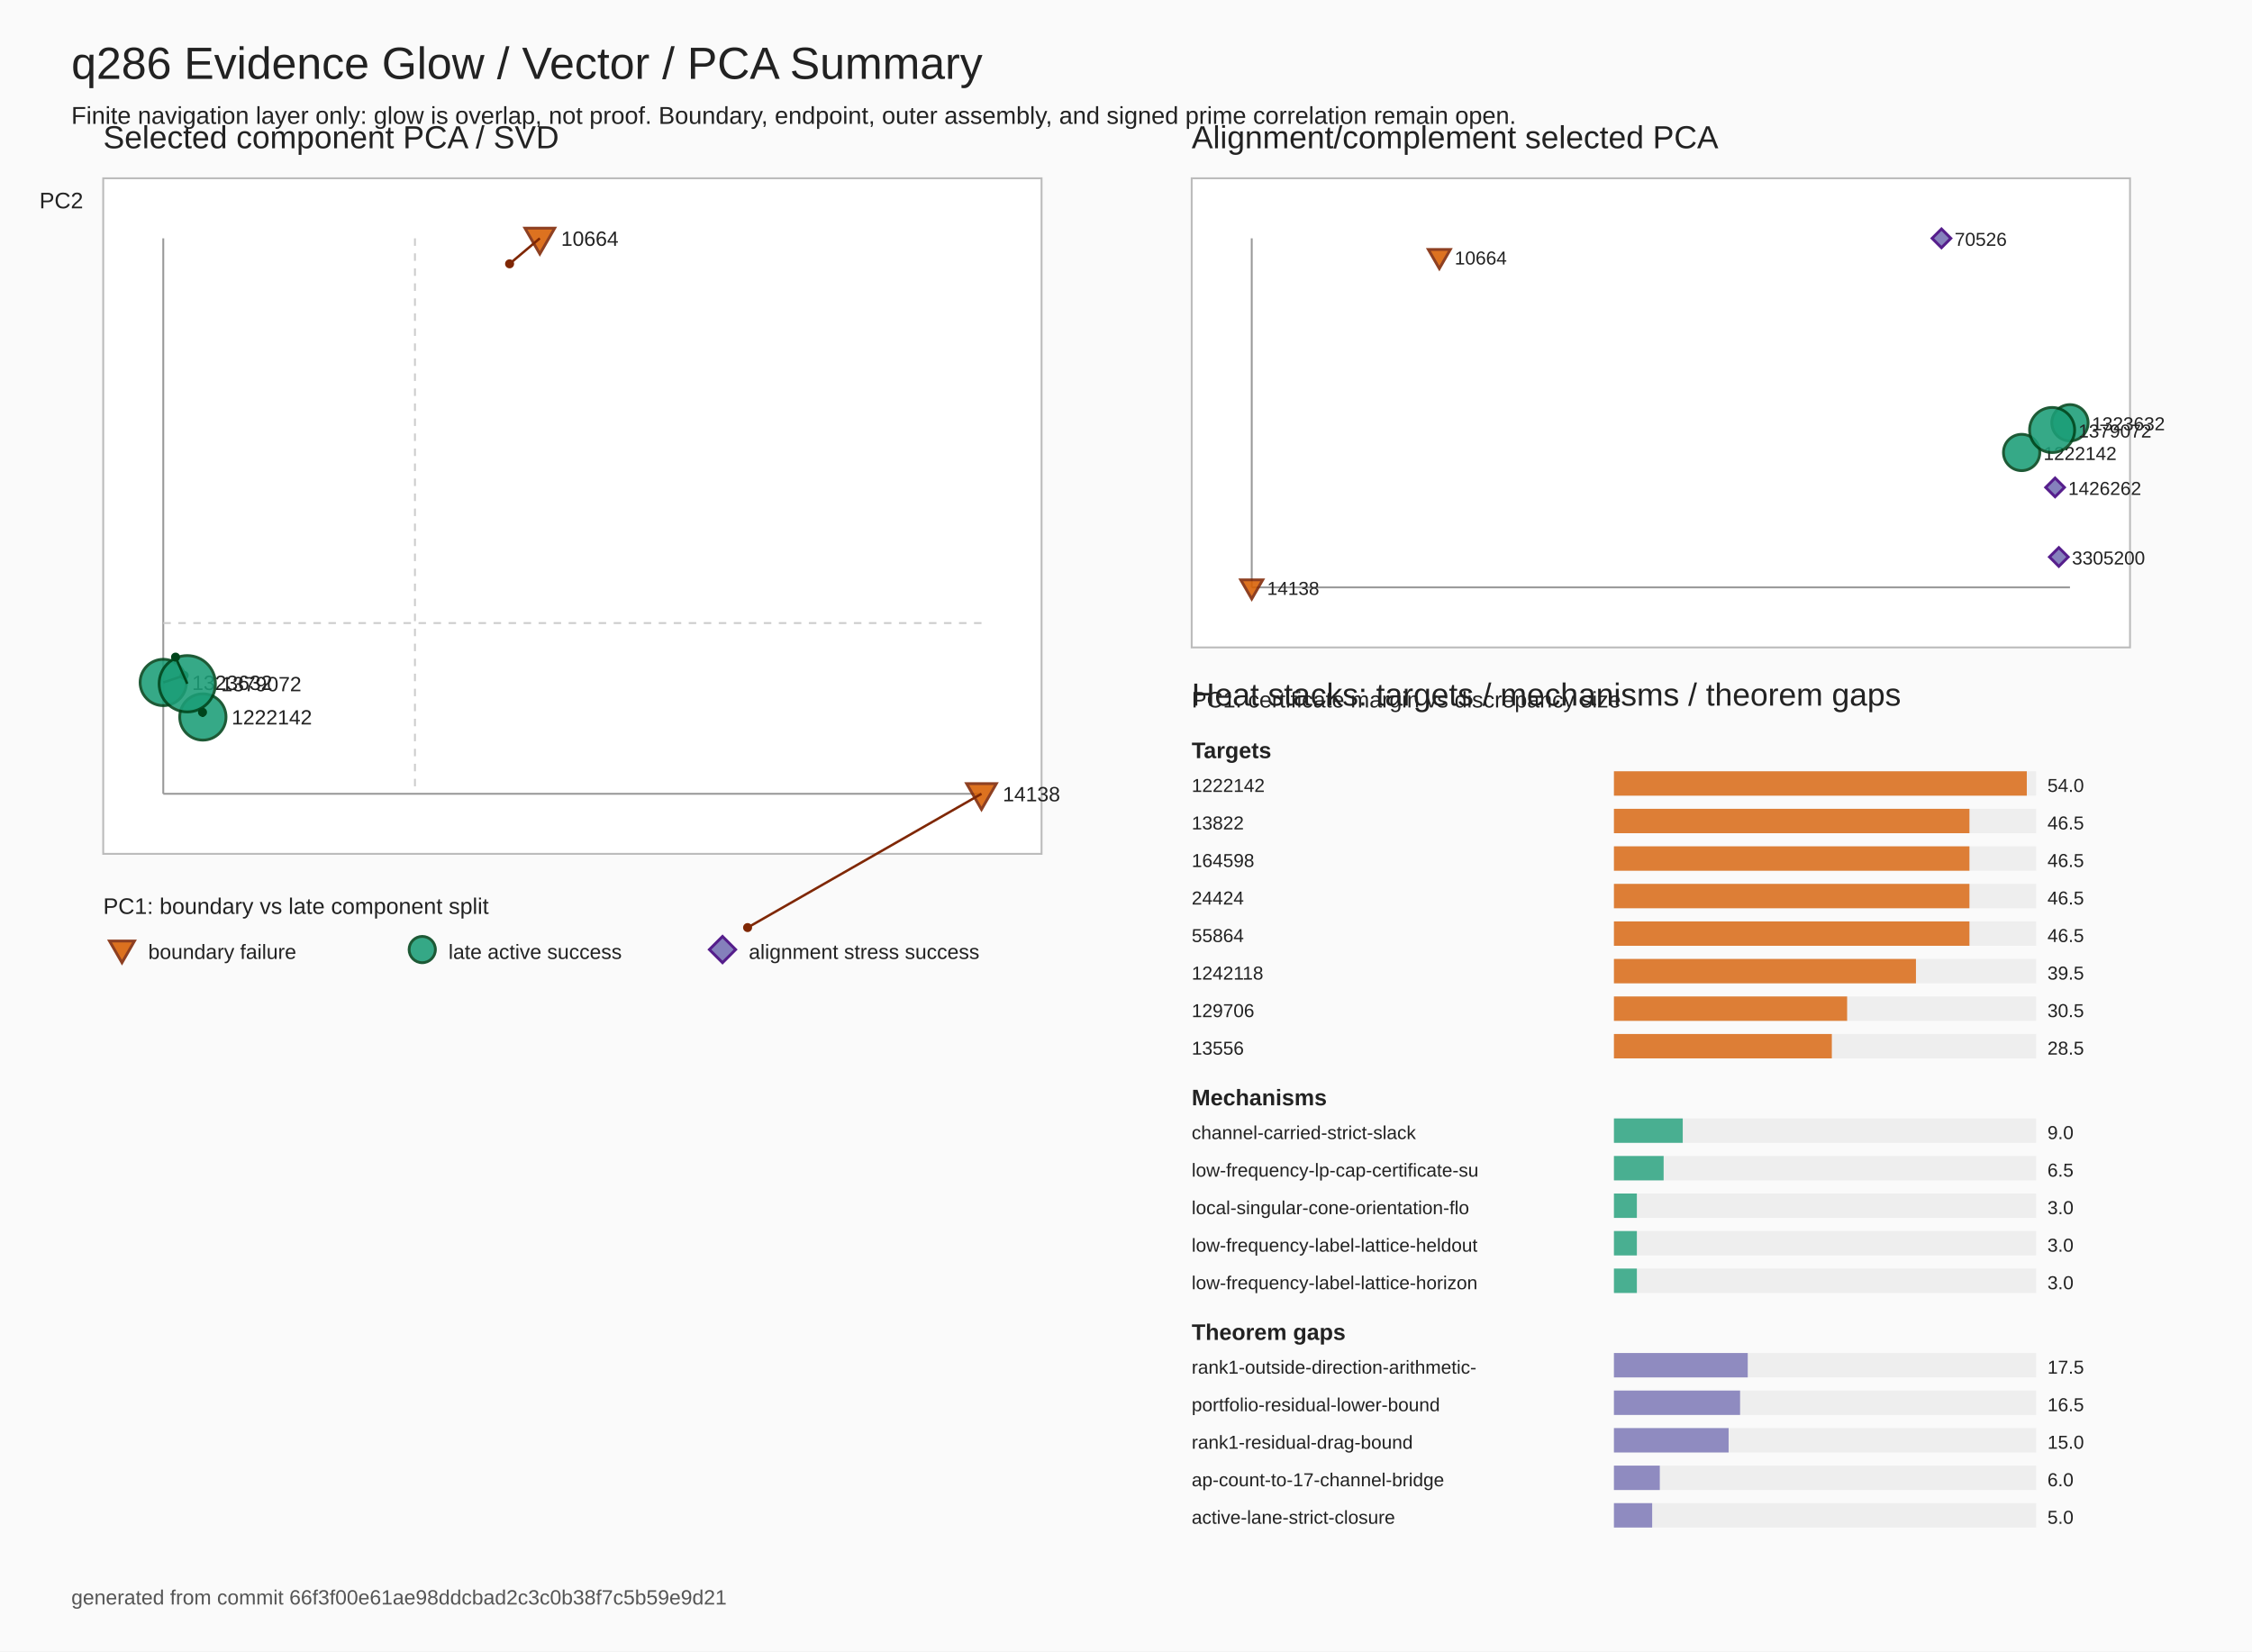
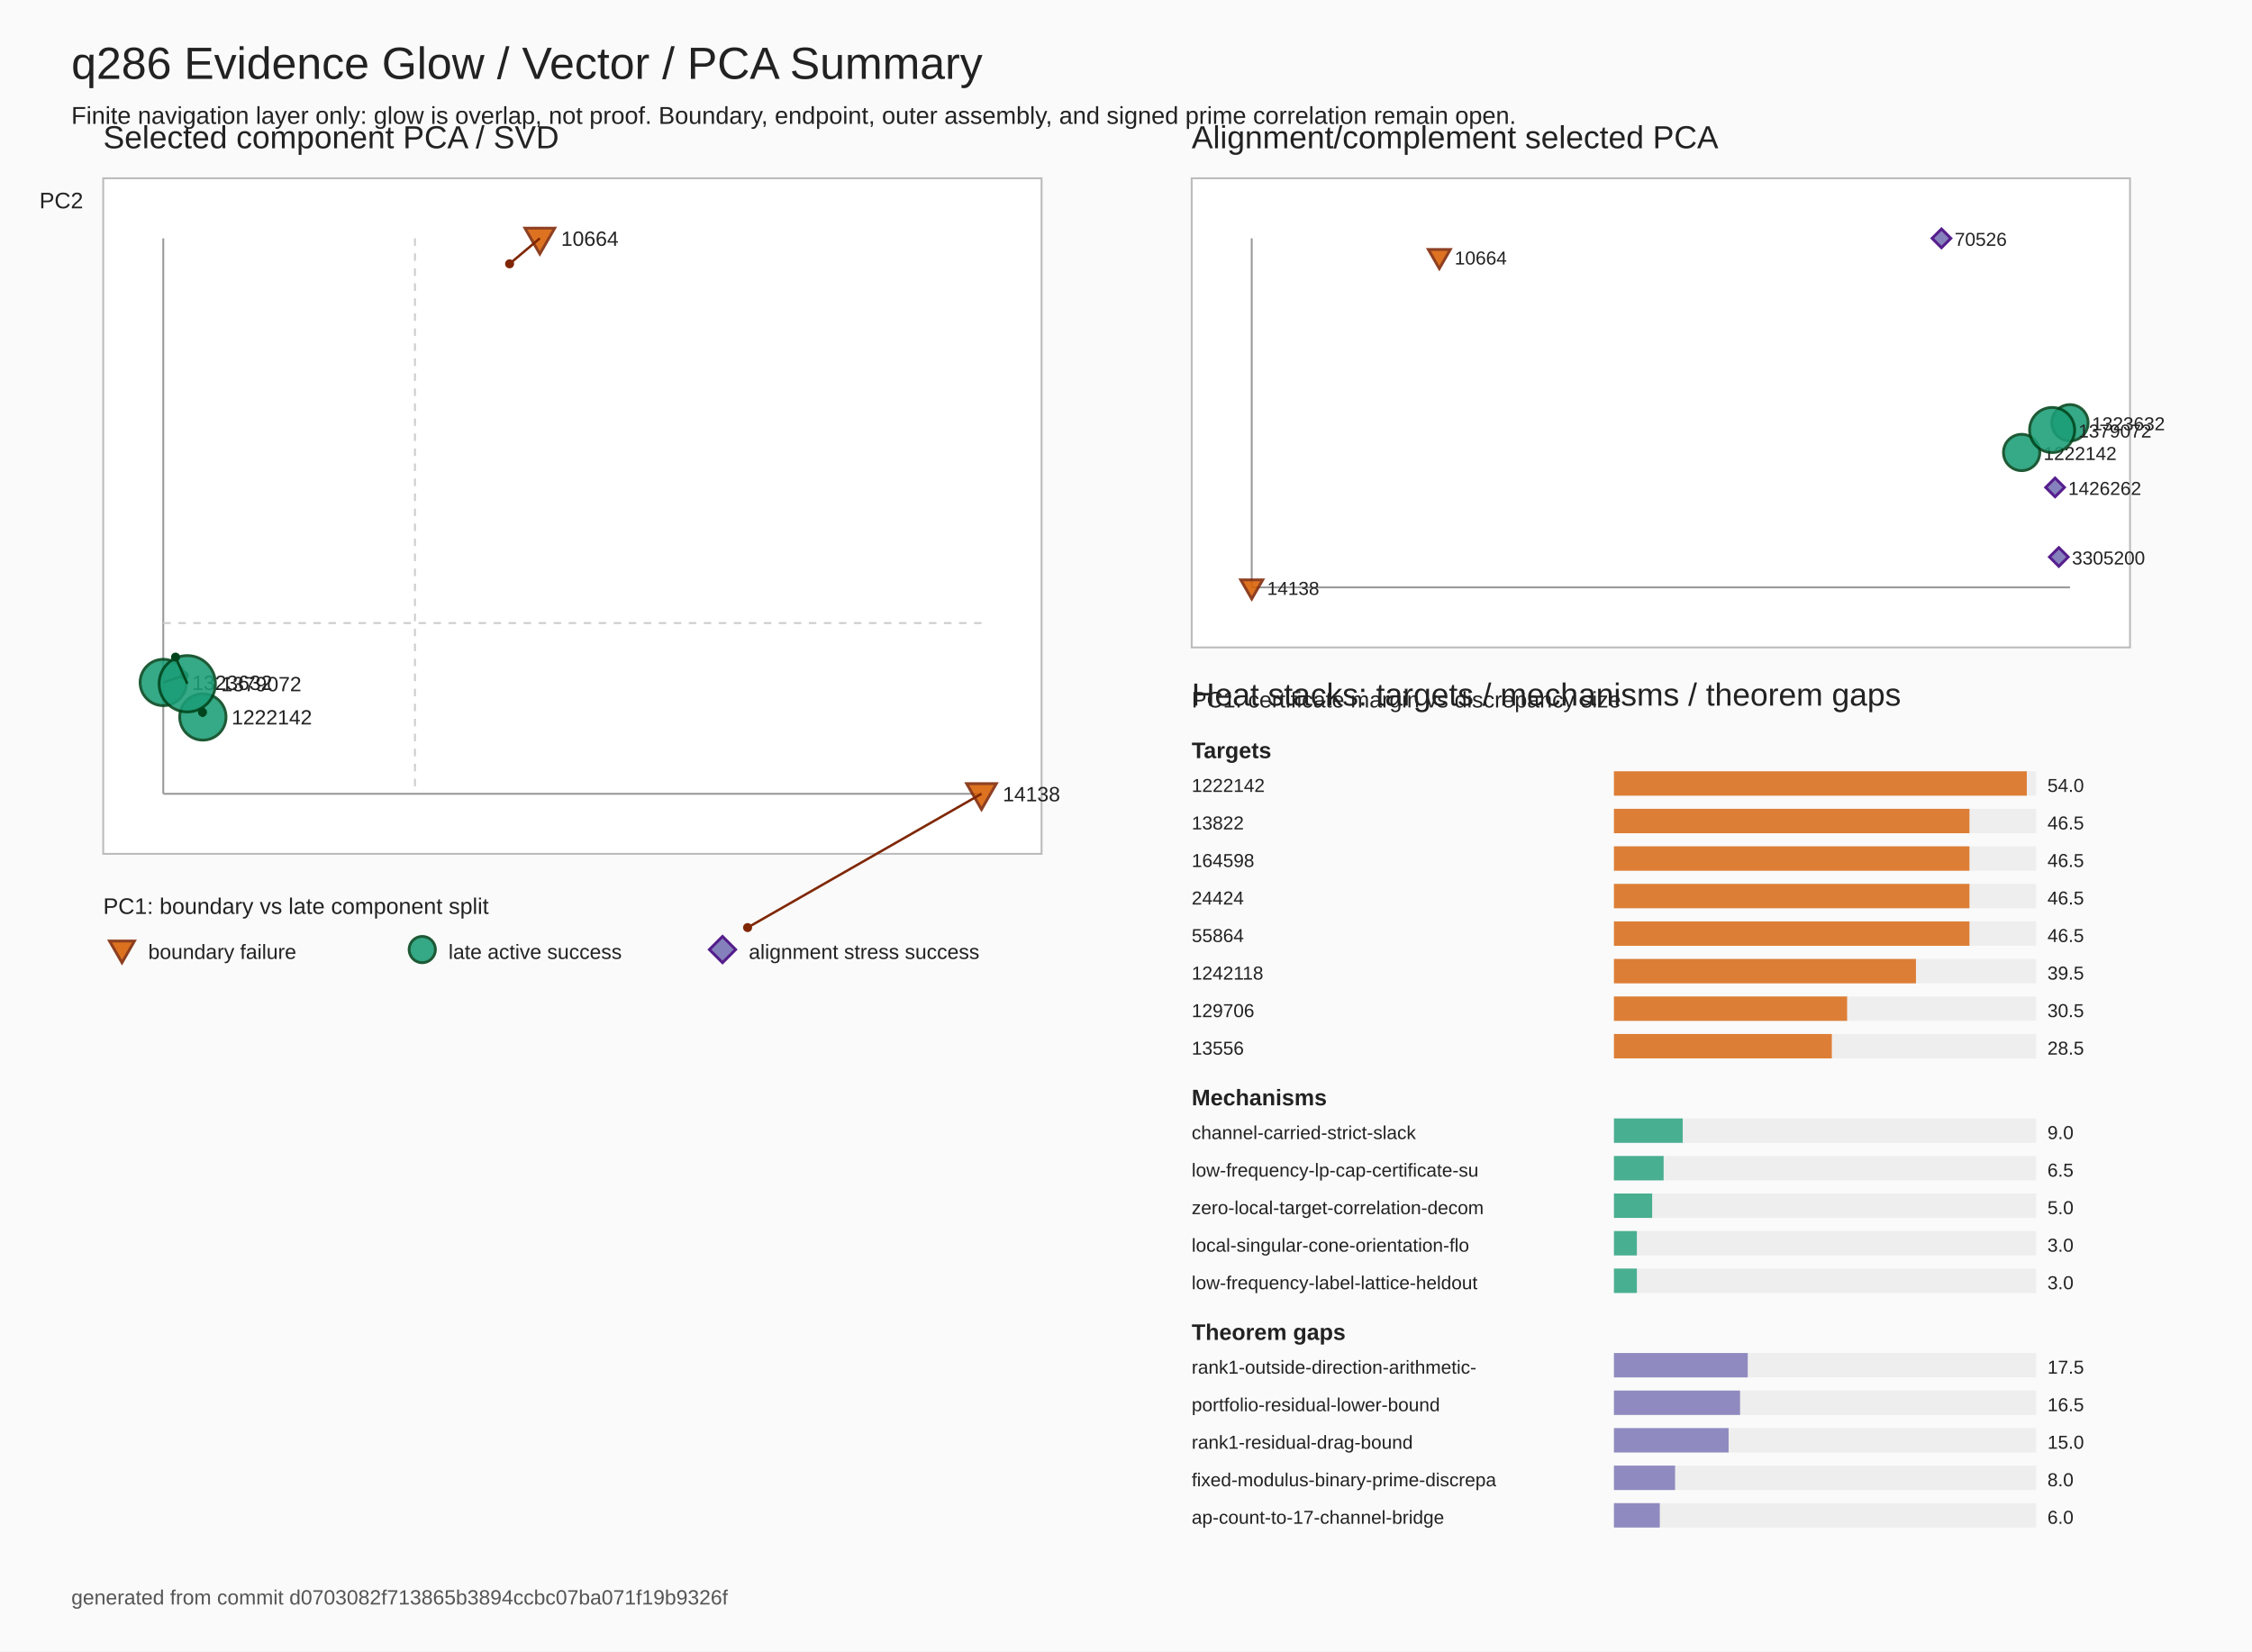
<svg xmlns="http://www.w3.org/2000/svg" width="1200" height="880" viewBox="0 0 1200 880" role="img" aria-labelledby="title desc">
  <rect x="0.00" y="0.00" width="1200.00" height="880.00" fill="#fafafa" stroke="none" opacity="1.0" />
  <text x="38.00" y="42.00" font-size="24" font-family="Arial, sans-serif" font-weight="500" text-anchor="start" fill="#222">q286 Evidence Glow / Vector / PCA Summary</text>
  <text x="38.00" y="66.00" font-size="13" font-family="Arial, sans-serif" font-weight="400" text-anchor="start" fill="#222">Finite navigation layer only: glow is overlap, not proof. Boundary, endpoint, outer assembly, and signed prime correlation remain open.</text>
-   <text x="38.00" y="855.00" font-size="11" font-family="Arial, sans-serif" font-weight="400" text-anchor="start" fill="#555">generated from commit 66f3f00e61ae98ddcbad2c3c0b38f7c5b59e9d21</text>
+   <text x="38.00" y="855.00" font-size="11" font-family="Arial, sans-serif" font-weight="400" text-anchor="start" fill="#555">generated from commit d0703082f713865b3894ccbc07ba071f19b9326f</text>
  <rect x="55.00" y="95.00" width="500.00" height="360.00" fill="#ffffff" stroke="#bbbbbb" opacity="1.0" />
  <text x="55.00" y="79.00" font-size="17" font-family="Arial, sans-serif" font-weight="500" text-anchor="start" fill="#222">Selected component PCA / SVD</text>
  <text x="55.00" y="487.00" font-size="12" font-family="Arial, sans-serif" font-weight="400" text-anchor="start" fill="#222">PC1: boundary vs late component split</text>
  <text x="21.00" y="111.00" font-size="12" font-family="Arial, sans-serif" font-weight="400" text-anchor="start" fill="#222">PC2</text>
  <line x1="87.00" y1="423.00" x2="523.00" y2="423.00" stroke="#999" stroke-width="1" />
  <line x1="87.00" y1="127.00" x2="87.00" y2="423.00" stroke="#999" stroke-width="1" />
  <line x1="221.11" y1="127.00" x2="221.11" y2="423.00" stroke="#cccccc" stroke-width="1" stroke-dasharray="4 4" />
  <line x1="87.00" y1="332.02" x2="523.00" y2="332.02" stroke="#cccccc" stroke-width="1" stroke-dasharray="4 4" />
  <polygon points="287.65,135.33 279.73,121.58 295.57,121.58" fill="#d95f02" stroke="#7f2704" stroke-width="1.5" opacity="0.88" />
  <text x="298.98" y="131.00" font-size="11" font-family="Arial, sans-serif" font-weight="400" text-anchor="start" fill="#222">10664</text>
  <line x1="287.65" y1="127.00" x2="271.54" y2="140.59" stroke="#7f2704" stroke-width="1.3" />
  <circle cx="271.54" cy="140.59" r="2.4" fill="#7f2704" />
  <polygon points="523.00,431.33 515.08,417.58 530.92,417.58" fill="#d95f02" stroke="#7f2704" stroke-width="1.5" opacity="0.88" />
  <text x="534.33" y="427.00" font-size="11" font-family="Arial, sans-serif" font-weight="400" text-anchor="start" fill="#222">14138</text>
  <line x1="523.00" y1="423.00" x2="398.36" y2="494.29" stroke="#7f2704" stroke-width="1.3" />
  <circle cx="398.36" cy="494.29" r="2.4" fill="#7f2704" />
  <circle cx="108.10" cy="382.06" r="12.33" fill="#1b9e77" stroke="#00441b" stroke-width="1.5" opacity="0.88" />
  <text x="123.43" y="386.06" font-size="11" font-family="Arial, sans-serif" font-weight="400" text-anchor="start" fill="#222">1222142</text>
  <line x1="108.10" y1="382.06" x2="107.91" y2="379.54" stroke="#00441b" stroke-width="1.3" />
  <circle cx="107.91" cy="379.54" r="2.4" fill="#00441b" />
  <circle cx="87.00" cy="363.67" r="12.33" fill="#1b9e77" stroke="#00441b" stroke-width="1.5" opacity="0.88" />
  <text x="102.33" y="367.67" font-size="11" font-family="Arial, sans-serif" font-weight="400" text-anchor="start" fill="#222">1323632</text>
  <line x1="87.00" y1="363.67" x2="98.13" y2="359.93" stroke="#00441b" stroke-width="1.3" />
  <circle cx="98.13" cy="359.93" r="2.4" fill="#00441b" />
  <circle cx="99.79" cy="364.36" r="15.00" fill="#1b9e77" stroke="#00441b" stroke-width="1.5" opacity="0.88" />
  <text x="117.79" y="368.36" font-size="11" font-family="Arial, sans-serif" font-weight="400" text-anchor="start" fill="#222">1379072</text>
  <line x1="99.79" y1="364.36" x2="93.53" y2="350.16" stroke="#00441b" stroke-width="1.3" />
  <circle cx="93.53" cy="350.16" r="2.4" fill="#00441b" />
  <polygon points="65.00,513.00 58.35,501.45 71.65,501.45" fill="#d95f02" stroke="#7f2704" stroke-width="1.5" opacity="0.88" />
  <text x="79.00" y="511.00" font-size="11" font-family="Arial, sans-serif" font-weight="400" text-anchor="start" fill="#222">boundary failure</text>
  <circle cx="225.00" cy="506.00" r="7.00" fill="#1b9e77" stroke="#00441b" stroke-width="1.5" opacity="0.88" />
  <text x="239.00" y="511.00" font-size="11" font-family="Arial, sans-serif" font-weight="400" text-anchor="start" fill="#222">late active success</text>
  <polygon points="385.00,499.00 392.00,506.00 385.00,513.00 378.00,506.00" fill="#7570b3" stroke="#3f007d" stroke-width="1.5" opacity="0.88" />
  <text x="399.00" y="511.00" font-size="11" font-family="Arial, sans-serif" font-weight="400" text-anchor="start" fill="#222">alignment stress success</text>
  <rect x="635.00" y="95.00" width="500.00" height="250.00" fill="#ffffff" stroke="#bbbbbb" opacity="1.0" />
  <text x="635.00" y="79.00" font-size="17" font-family="Arial, sans-serif" font-weight="500" text-anchor="start" fill="#222">Alignment/complement selected PCA</text>
  <text x="635.00" y="377.00" font-size="12" font-family="Arial, sans-serif" font-weight="400" text-anchor="start" fill="#222">PC1: certificate margin vs discrepancy size</text>
  <line x1="667.00" y1="313.00" x2="1103.00" y2="313.00" stroke="#999" stroke-width="1" />
  <line x1="667.00" y1="127.00" x2="667.00" y2="313.00" stroke="#999" stroke-width="1" />
  <polygon points="766.97,143.12 761.11,132.95 772.82,132.95" fill="#d95f02" stroke="#7f2704" stroke-width="1.5" opacity="0.88" />
  <text x="775.13" y="140.95" font-size="10" font-family="Arial, sans-serif" font-weight="400" text-anchor="start" fill="#222">10664</text>
  <polygon points="667.00,319.17 661.14,308.99 672.86,308.99" fill="#d95f02" stroke="#7f2704" stroke-width="1.5" opacity="0.88" />
  <text x="675.17" y="317.00" font-size="10" font-family="Arial, sans-serif" font-weight="400" text-anchor="start" fill="#222">14138</text>
  <polygon points="1034.53,122.00 1039.53,127.00 1034.53,132.00 1029.53,127.00" fill="#7570b3" stroke="#3f007d" stroke-width="1.5" opacity="0.88" />
  <text x="1041.53" y="131.00" font-size="10" font-family="Arial, sans-serif" font-weight="400" text-anchor="start" fill="#222">70526</text>
  <circle cx="1077.24" cy="241.12" r="9.67" fill="#1b9e77" stroke="#00441b" stroke-width="1.5" opacity="0.88" />
  <text x="1088.91" y="245.12" font-size="10" font-family="Arial, sans-serif" font-weight="400" text-anchor="start" fill="#222">1222142</text>
  <circle cx="1103.00" cy="225.29" r="9.67" fill="#1b9e77" stroke="#00441b" stroke-width="1.5" opacity="0.88" />
  <text x="1114.67" y="229.29" font-size="10" font-family="Arial, sans-serif" font-weight="400" text-anchor="start" fill="#222">1323632</text>
  <circle cx="1093.49" cy="229.14" r="12.00" fill="#1b9e77" stroke="#00441b" stroke-width="1.5" opacity="0.88" />
  <text x="1107.49" y="233.14" font-size="10" font-family="Arial, sans-serif" font-weight="400" text-anchor="start" fill="#222">1379072</text>
  <polygon points="1095.07,254.73 1100.07,259.73 1095.07,264.73 1090.07,259.73" fill="#7570b3" stroke="#3f007d" stroke-width="1.5" opacity="0.88" />
  <text x="1102.07" y="263.73" font-size="10" font-family="Arial, sans-serif" font-weight="400" text-anchor="start" fill="#222">1426262</text>
  <polygon points="1097.07,291.80 1102.07,296.80 1097.07,301.80 1092.07,296.80" fill="#7570b3" stroke="#3f007d" stroke-width="1.5" opacity="0.88" />
  <text x="1104.07" y="300.80" font-size="10" font-family="Arial, sans-serif" font-weight="400" text-anchor="start" fill="#222">3305200</text>
  <text x="635.00" y="376.00" font-size="17" font-family="Arial, sans-serif" font-weight="500" text-anchor="start" fill="#222">Heat stacks: targets / mechanisms / theorem gaps</text>
  <text x="635.00" y="404.00" font-size="12" font-family="Arial, sans-serif" font-weight="600" text-anchor="start" fill="#222">Targets</text>
  <text x="635.00" y="422.00" font-size="10" font-family="Arial, sans-serif" font-weight="400" text-anchor="start" fill="#222">1222142</text>
  <rect x="860.00" y="411.00" width="225.00" height="13.00" fill="#eeeeee" stroke="none" opacity="1.0" />
  <rect x="860.00" y="411.00" width="220.00" height="13.00" fill="#d95f02" stroke="none" opacity="0.78" />
  <text x="1091.00" y="422.00" font-size="10" font-family="Arial, sans-serif" font-weight="400" text-anchor="start" fill="#222">54.0</text>
  <text x="635.00" y="442.00" font-size="10" font-family="Arial, sans-serif" font-weight="400" text-anchor="start" fill="#222">13822</text>
  <rect x="860.00" y="431.00" width="225.00" height="13.00" fill="#eeeeee" stroke="none" opacity="1.0" />
  <rect x="860.00" y="431.00" width="189.44" height="13.00" fill="#d95f02" stroke="none" opacity="0.78" />
  <text x="1091.00" y="442.00" font-size="10" font-family="Arial, sans-serif" font-weight="400" text-anchor="start" fill="#222">46.5</text>
  <text x="635.00" y="462.00" font-size="10" font-family="Arial, sans-serif" font-weight="400" text-anchor="start" fill="#222">164598</text>
  <rect x="860.00" y="451.00" width="225.00" height="13.00" fill="#eeeeee" stroke="none" opacity="1.0" />
  <rect x="860.00" y="451.00" width="189.44" height="13.00" fill="#d95f02" stroke="none" opacity="0.78" />
  <text x="1091.00" y="462.00" font-size="10" font-family="Arial, sans-serif" font-weight="400" text-anchor="start" fill="#222">46.5</text>
  <text x="635.00" y="482.00" font-size="10" font-family="Arial, sans-serif" font-weight="400" text-anchor="start" fill="#222">24424</text>
  <rect x="860.00" y="471.00" width="225.00" height="13.00" fill="#eeeeee" stroke="none" opacity="1.0" />
  <rect x="860.00" y="471.00" width="189.44" height="13.00" fill="#d95f02" stroke="none" opacity="0.78" />
  <text x="1091.00" y="482.00" font-size="10" font-family="Arial, sans-serif" font-weight="400" text-anchor="start" fill="#222">46.5</text>
  <text x="635.00" y="502.00" font-size="10" font-family="Arial, sans-serif" font-weight="400" text-anchor="start" fill="#222">55864</text>
  <rect x="860.00" y="491.00" width="225.00" height="13.00" fill="#eeeeee" stroke="none" opacity="1.0" />
  <rect x="860.00" y="491.00" width="189.44" height="13.00" fill="#d95f02" stroke="none" opacity="0.78" />
  <text x="1091.00" y="502.00" font-size="10" font-family="Arial, sans-serif" font-weight="400" text-anchor="start" fill="#222">46.5</text>
  <text x="635.00" y="522.00" font-size="10" font-family="Arial, sans-serif" font-weight="400" text-anchor="start" fill="#222">1242118</text>
  <rect x="860.00" y="511.00" width="225.00" height="13.00" fill="#eeeeee" stroke="none" opacity="1.0" />
  <rect x="860.00" y="511.00" width="160.93" height="13.00" fill="#d95f02" stroke="none" opacity="0.78" />
  <text x="1091.00" y="522.00" font-size="10" font-family="Arial, sans-serif" font-weight="400" text-anchor="start" fill="#222">39.5</text>
  <text x="635.00" y="542.00" font-size="10" font-family="Arial, sans-serif" font-weight="400" text-anchor="start" fill="#222">129706</text>
  <rect x="860.00" y="531.00" width="225.00" height="13.00" fill="#eeeeee" stroke="none" opacity="1.0" />
  <rect x="860.00" y="531.00" width="124.26" height="13.00" fill="#d95f02" stroke="none" opacity="0.78" />
  <text x="1091.00" y="542.00" font-size="10" font-family="Arial, sans-serif" font-weight="400" text-anchor="start" fill="#222">30.5</text>
  <text x="635.00" y="562.00" font-size="10" font-family="Arial, sans-serif" font-weight="400" text-anchor="start" fill="#222">13556</text>
  <rect x="860.00" y="551.00" width="225.00" height="13.00" fill="#eeeeee" stroke="none" opacity="1.0" />
  <rect x="860.00" y="551.00" width="116.11" height="13.00" fill="#d95f02" stroke="none" opacity="0.78" />
  <text x="1091.00" y="562.00" font-size="10" font-family="Arial, sans-serif" font-weight="400" text-anchor="start" fill="#222">28.5</text>
  <text x="635.00" y="589.00" font-size="12" font-family="Arial, sans-serif" font-weight="600" text-anchor="start" fill="#222">Mechanisms</text>
  <text x="635.00" y="607.00" font-size="10" font-family="Arial, sans-serif" font-weight="400" text-anchor="start" fill="#222">channel-carried-strict-slack</text>
  <rect x="860.00" y="596.00" width="225.00" height="13.00" fill="#eeeeee" stroke="none" opacity="1.0" />
  <rect x="860.00" y="596.00" width="36.67" height="13.00" fill="#1b9e77" stroke="none" opacity="0.78" />
  <text x="1091.00" y="607.00" font-size="10" font-family="Arial, sans-serif" font-weight="400" text-anchor="start" fill="#222">9.0</text>
  <text x="635.00" y="627.00" font-size="10" font-family="Arial, sans-serif" font-weight="400" text-anchor="start" fill="#222">low-frequency-lp-cap-certificate-su</text>
  <rect x="860.00" y="616.00" width="225.00" height="13.00" fill="#eeeeee" stroke="none" opacity="1.0" />
  <rect x="860.00" y="616.00" width="26.48" height="13.00" fill="#1b9e77" stroke="none" opacity="0.78" />
  <text x="1091.00" y="627.00" font-size="10" font-family="Arial, sans-serif" font-weight="400" text-anchor="start" fill="#222">6.5</text>
-   <text x="635.00" y="647.00" font-size="10" font-family="Arial, sans-serif" font-weight="400" text-anchor="start" fill="#222">local-singular-cone-orientation-flo</text>
+   <text x="635.00" y="647.00" font-size="10" font-family="Arial, sans-serif" font-weight="400" text-anchor="start" fill="#222">zero-local-target-correlation-decom</text>
  <rect x="860.00" y="636.00" width="225.00" height="13.00" fill="#eeeeee" stroke="none" opacity="1.0" />
-   <rect x="860.00" y="636.00" width="12.22" height="13.00" fill="#1b9e77" stroke="none" opacity="0.78" />
-   <text x="1091.00" y="647.00" font-size="10" font-family="Arial, sans-serif" font-weight="400" text-anchor="start" fill="#222">3.0</text>
-   <text x="635.00" y="667.00" font-size="10" font-family="Arial, sans-serif" font-weight="400" text-anchor="start" fill="#222">low-frequency-label-lattice-heldout</text>
+   <rect x="860.00" y="636.00" width="20.37" height="13.00" fill="#1b9e77" stroke="none" opacity="0.78" />
+   <text x="1091.00" y="647.00" font-size="10" font-family="Arial, sans-serif" font-weight="400" text-anchor="start" fill="#222">5.0</text>
+   <text x="635.00" y="667.00" font-size="10" font-family="Arial, sans-serif" font-weight="400" text-anchor="start" fill="#222">local-singular-cone-orientation-flo</text>
  <rect x="860.00" y="656.00" width="225.00" height="13.00" fill="#eeeeee" stroke="none" opacity="1.0" />
  <rect x="860.00" y="656.00" width="12.22" height="13.00" fill="#1b9e77" stroke="none" opacity="0.78" />
  <text x="1091.00" y="667.00" font-size="10" font-family="Arial, sans-serif" font-weight="400" text-anchor="start" fill="#222">3.0</text>
-   <text x="635.00" y="687.00" font-size="10" font-family="Arial, sans-serif" font-weight="400" text-anchor="start" fill="#222">low-frequency-label-lattice-horizon</text>
+   <text x="635.00" y="687.00" font-size="10" font-family="Arial, sans-serif" font-weight="400" text-anchor="start" fill="#222">low-frequency-label-lattice-heldout</text>
  <rect x="860.00" y="676.00" width="225.00" height="13.00" fill="#eeeeee" stroke="none" opacity="1.0" />
  <rect x="860.00" y="676.00" width="12.22" height="13.00" fill="#1b9e77" stroke="none" opacity="0.78" />
  <text x="1091.00" y="687.00" font-size="10" font-family="Arial, sans-serif" font-weight="400" text-anchor="start" fill="#222">3.0</text>
  <text x="635.00" y="714.00" font-size="12" font-family="Arial, sans-serif" font-weight="600" text-anchor="start" fill="#222">Theorem gaps</text>
  <text x="635.00" y="732.00" font-size="10" font-family="Arial, sans-serif" font-weight="400" text-anchor="start" fill="#222">rank1-outside-direction-arithmetic-</text>
  <rect x="860.00" y="721.00" width="225.00" height="13.00" fill="#eeeeee" stroke="none" opacity="1.0" />
  <rect x="860.00" y="721.00" width="71.30" height="13.00" fill="#7570b3" stroke="none" opacity="0.78" />
  <text x="1091.00" y="732.00" font-size="10" font-family="Arial, sans-serif" font-weight="400" text-anchor="start" fill="#222">17.5</text>
  <text x="635.00" y="752.00" font-size="10" font-family="Arial, sans-serif" font-weight="400" text-anchor="start" fill="#222">portfolio-residual-lower-bound</text>
  <rect x="860.00" y="741.00" width="225.00" height="13.00" fill="#eeeeee" stroke="none" opacity="1.0" />
  <rect x="860.00" y="741.00" width="67.22" height="13.00" fill="#7570b3" stroke="none" opacity="0.78" />
  <text x="1091.00" y="752.00" font-size="10" font-family="Arial, sans-serif" font-weight="400" text-anchor="start" fill="#222">16.5</text>
  <text x="635.00" y="772.00" font-size="10" font-family="Arial, sans-serif" font-weight="400" text-anchor="start" fill="#222">rank1-residual-drag-bound</text>
  <rect x="860.00" y="761.00" width="225.00" height="13.00" fill="#eeeeee" stroke="none" opacity="1.0" />
  <rect x="860.00" y="761.00" width="61.11" height="13.00" fill="#7570b3" stroke="none" opacity="0.78" />
  <text x="1091.00" y="772.00" font-size="10" font-family="Arial, sans-serif" font-weight="400" text-anchor="start" fill="#222">15.0</text>
-   <text x="635.00" y="792.00" font-size="10" font-family="Arial, sans-serif" font-weight="400" text-anchor="start" fill="#222">ap-count-to-17-channel-bridge</text>
+   <text x="635.00" y="792.00" font-size="10" font-family="Arial, sans-serif" font-weight="400" text-anchor="start" fill="#222">fixed-modulus-binary-prime-discrepa</text>
  <rect x="860.00" y="781.00" width="225.00" height="13.00" fill="#eeeeee" stroke="none" opacity="1.0" />
-   <rect x="860.00" y="781.00" width="24.44" height="13.00" fill="#7570b3" stroke="none" opacity="0.78" />
-   <text x="1091.00" y="792.00" font-size="10" font-family="Arial, sans-serif" font-weight="400" text-anchor="start" fill="#222">6.0</text>
-   <text x="635.00" y="812.00" font-size="10" font-family="Arial, sans-serif" font-weight="400" text-anchor="start" fill="#222">active-lane-strict-closure</text>
+   <rect x="860.00" y="781.00" width="32.59" height="13.00" fill="#7570b3" stroke="none" opacity="0.78" />
+   <text x="1091.00" y="792.00" font-size="10" font-family="Arial, sans-serif" font-weight="400" text-anchor="start" fill="#222">8.0</text>
+   <text x="635.00" y="812.00" font-size="10" font-family="Arial, sans-serif" font-weight="400" text-anchor="start" fill="#222">ap-count-to-17-channel-bridge</text>
  <rect x="860.00" y="801.00" width="225.00" height="13.00" fill="#eeeeee" stroke="none" opacity="1.0" />
-   <rect x="860.00" y="801.00" width="20.37" height="13.00" fill="#7570b3" stroke="none" opacity="0.78" />
-   <text x="1091.00" y="812.00" font-size="10" font-family="Arial, sans-serif" font-weight="400" text-anchor="start" fill="#222">5.0</text>
+   <rect x="860.00" y="801.00" width="24.44" height="13.00" fill="#7570b3" stroke="none" opacity="0.78" />
+   <text x="1091.00" y="812.00" font-size="10" font-family="Arial, sans-serif" font-weight="400" text-anchor="start" fill="#222">6.0</text>
</svg>
